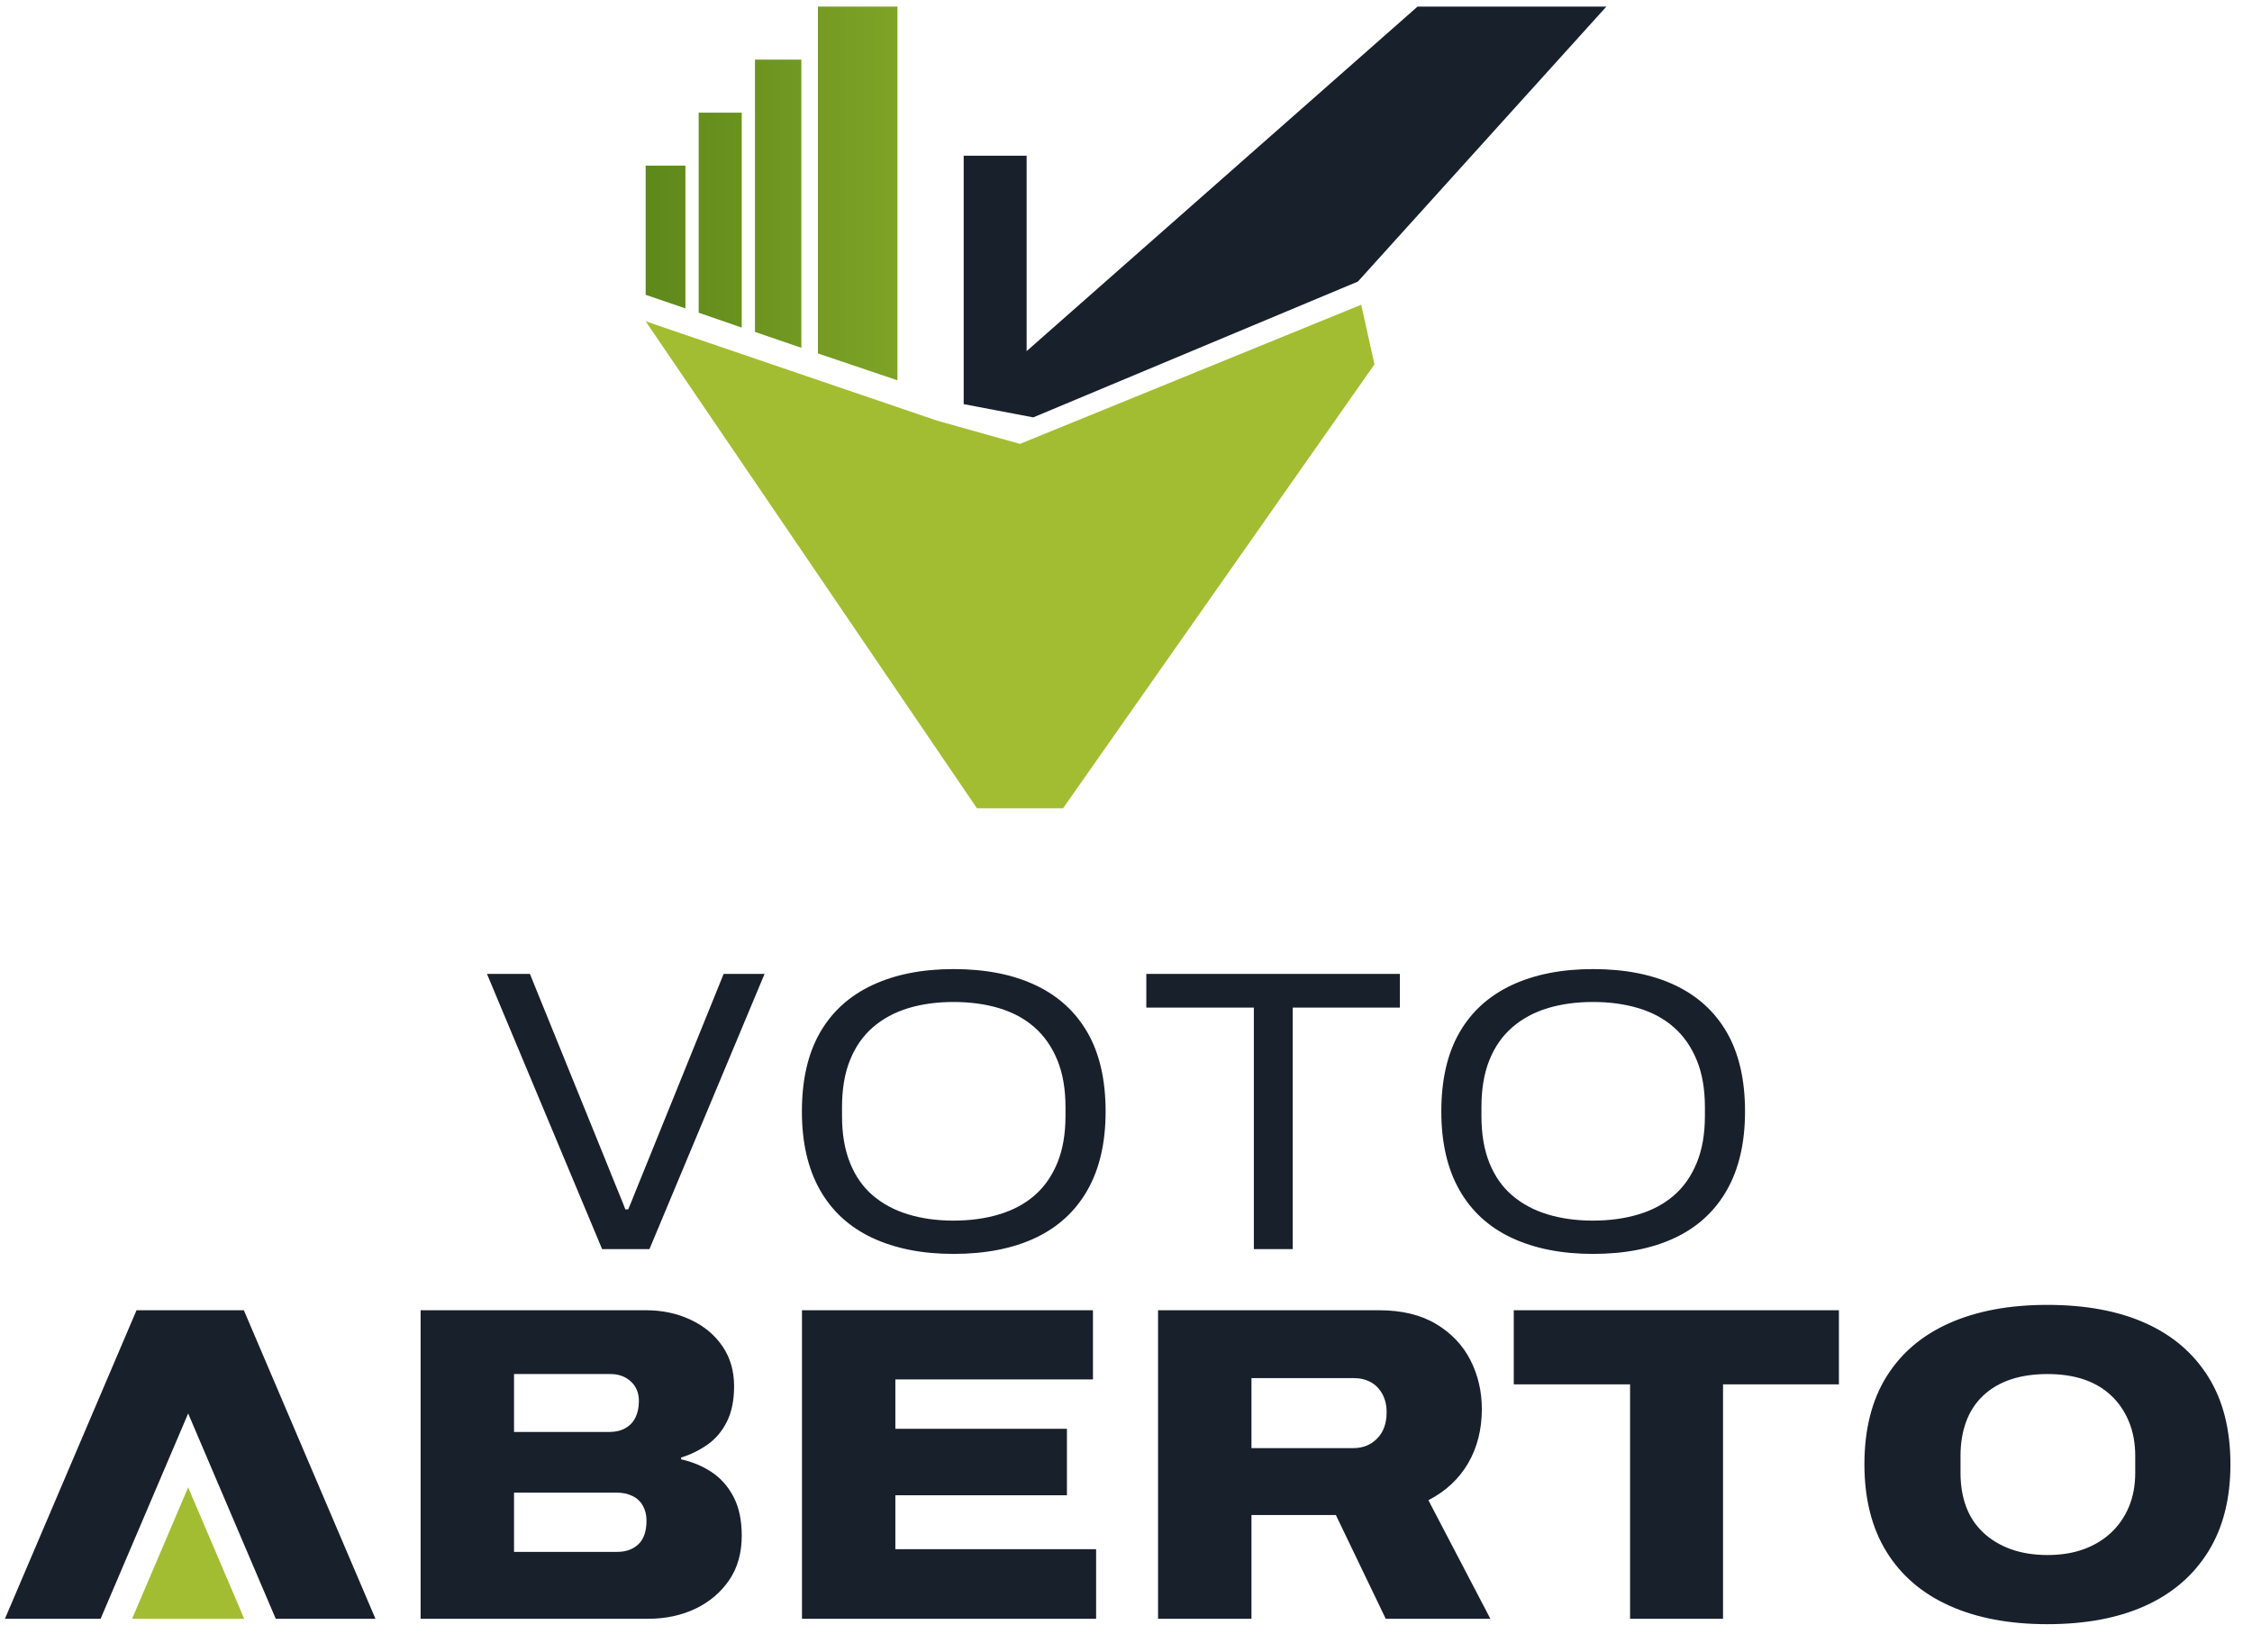
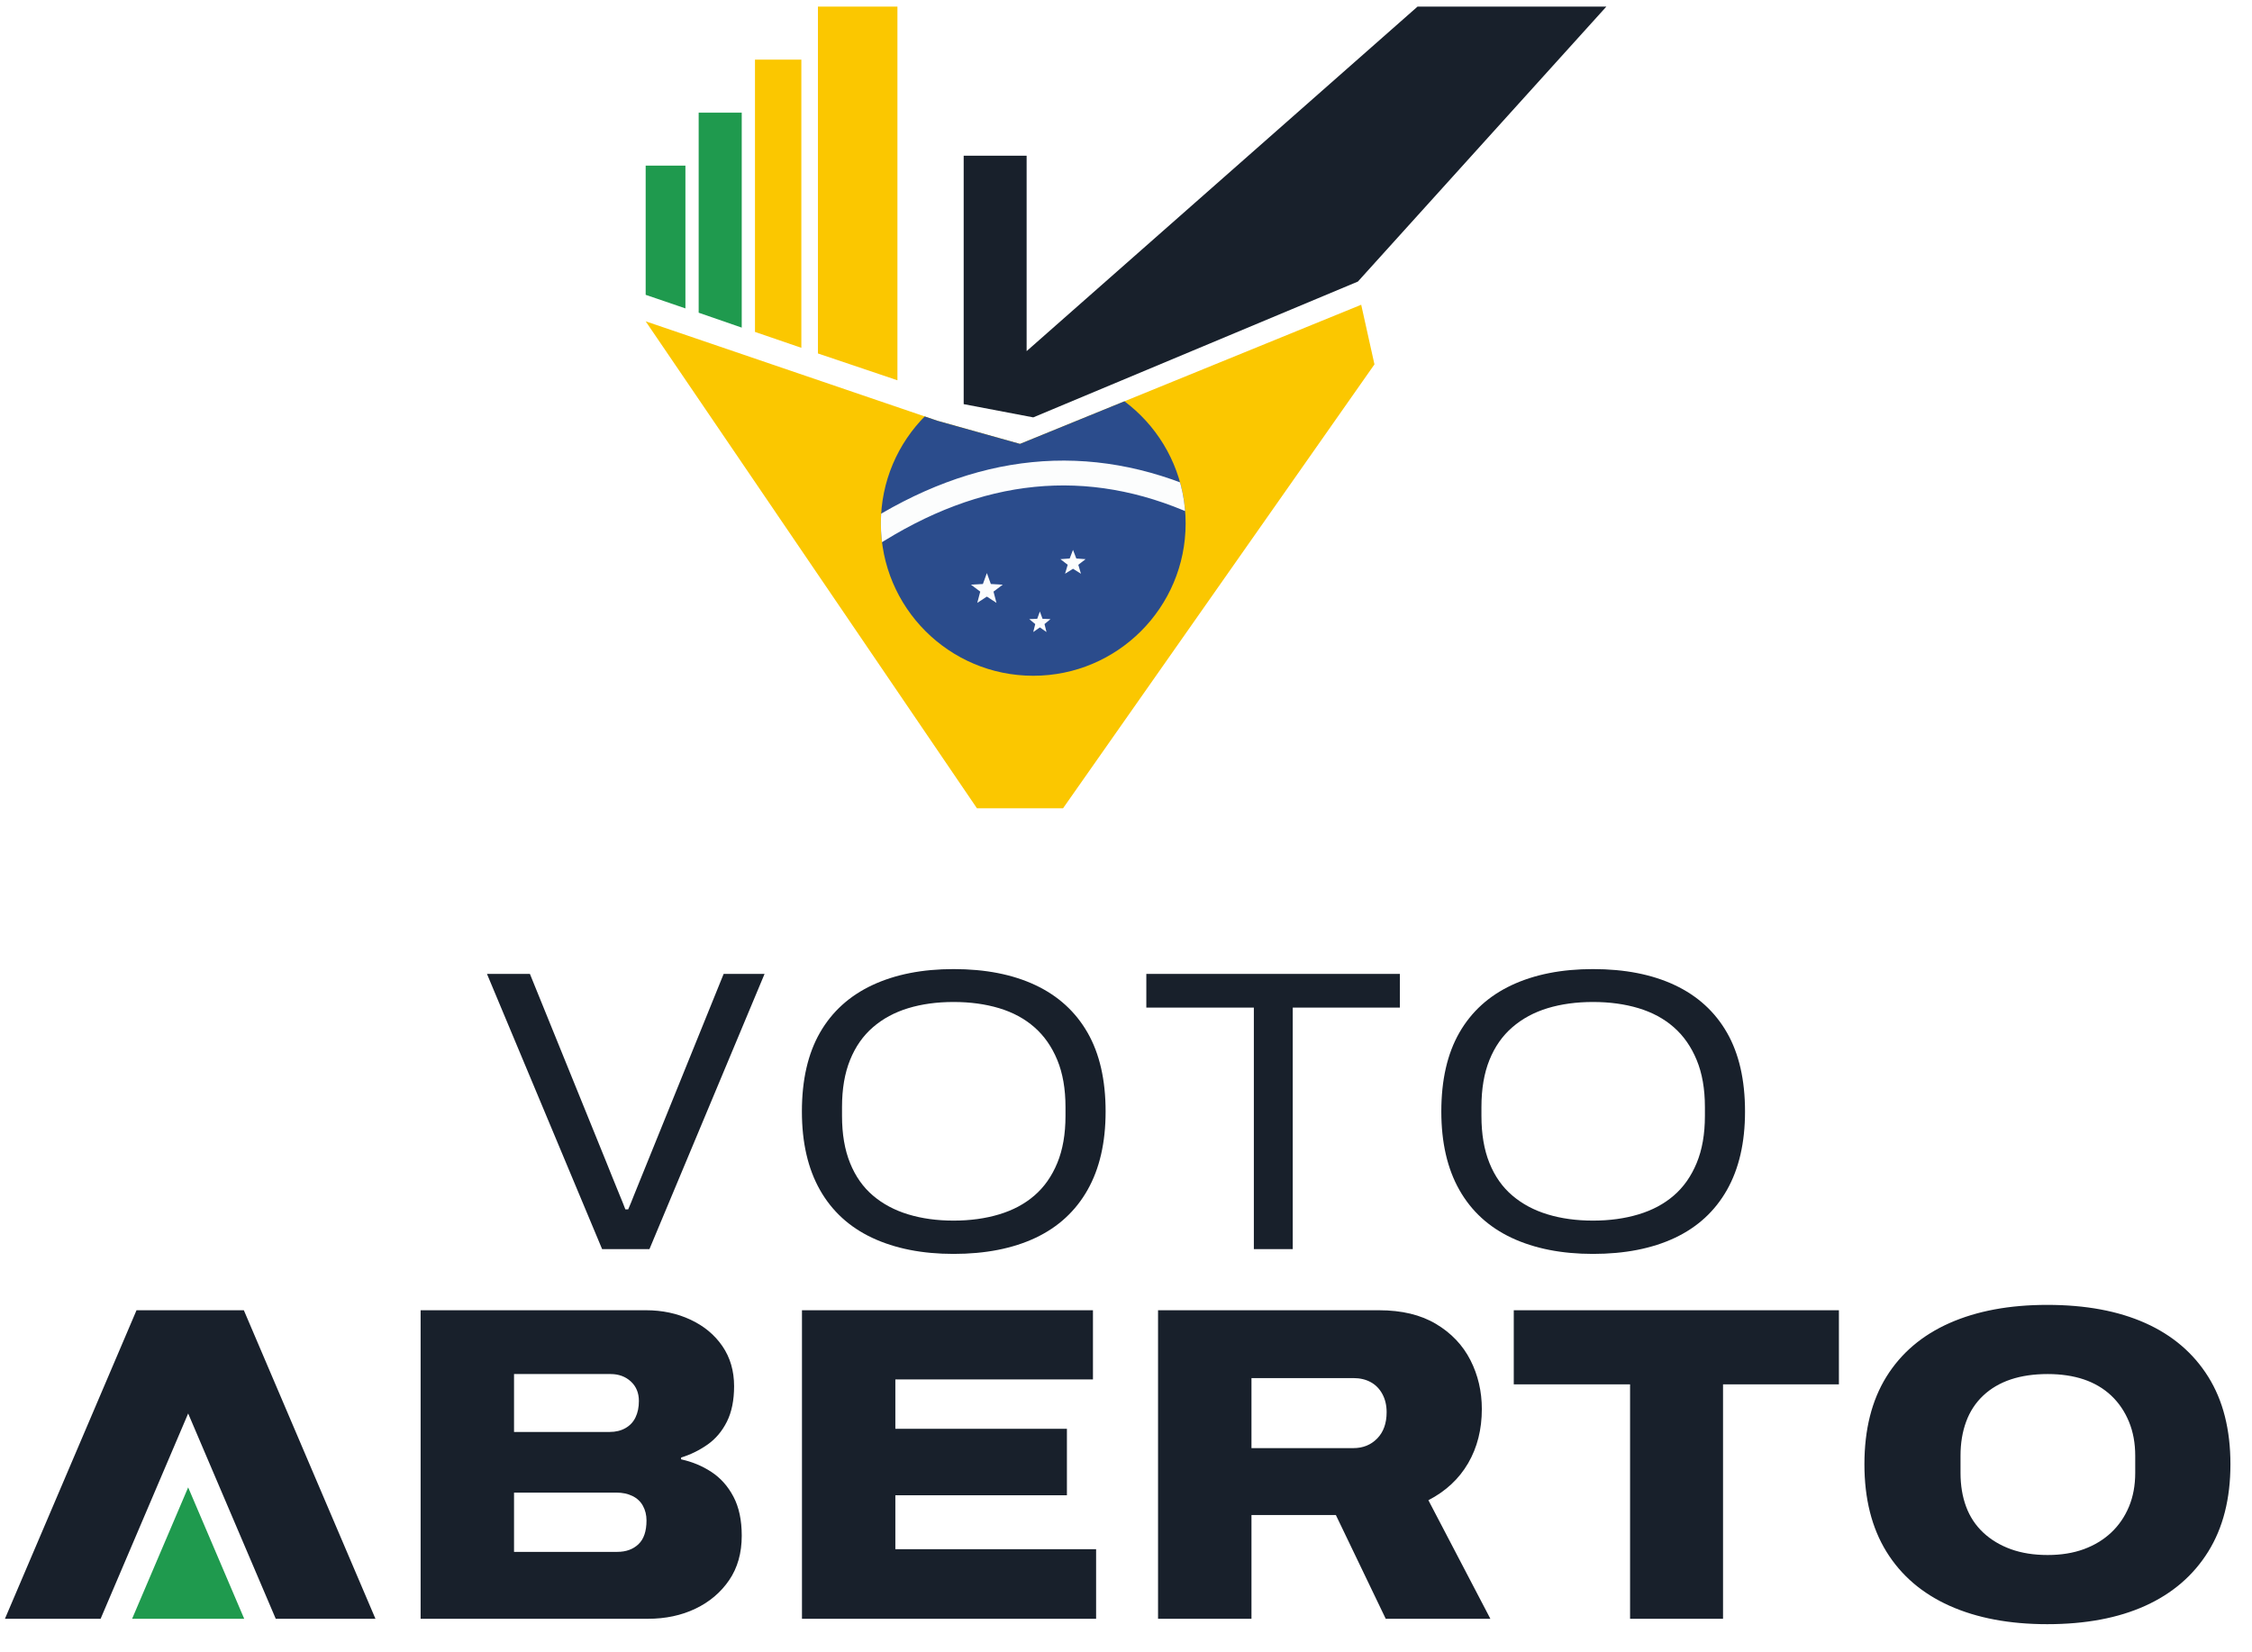
<svg xmlns="http://www.w3.org/2000/svg" viewBox="0 0 679.81 498.68" role="img" aria-label="Voto Aberto">
  <defs>
-     <linearGradient id="ua-barras" x1="7" y1="0" x2="83" y2="0" gradientUnits="userSpaceOnUse">
-       <stop offset="0" stop-color="#5E881B" />
-       <stop offset="1" stop-color="#7EA326" />
-     </linearGradient>
+     <clipPath id="va-globo">
+       <path d="M7 97L95 127L120 134L223 92L227 110L133 244L107 244Z" />
+     </clipPath>
+     <clipPath id="va-globo-d">
+       <circle cx="124" cy="158" r="46" />
+     </clipPath>
  </defs>
  <g transform="translate(187.9065 0) scale(1)">
-     <path d="M7 50L19 50L19 93.1L7 89Z" fill="url(#ua-barras)" />
-     <path d="M23 34L36 34L36 98.9L23 94.4Z" fill="url(#ua-barras)" />
-     <path d="M40 18L54 18L54 105L40 100.2Z" fill="url(#ua-barras)" />
-     <path d="M59 2L83 2L83 114.8L59 106.7Z" fill="url(#ua-barras)" />
-     <path d="M7 97L95 127L120 134L223 92L227 110L133 244L107 244Z" fill="#A2BD31" />
+     <path d="M7 50L19 50L19 93.1L7 89Z" fill="#1F9A4E" />
+     <path d="M23 34L36 34L36 98.9L23 94.4Z" fill="#1F9A4E" />
+     <path d="M40 18L54 18L54 105L40 100.2Z" fill="#FBC700" />
+     <path d="M59 2L83 2L83 114.8L59 106.7Z" fill="#FBC700" />
+     <path d="M7 97L95 127L120 134L223 92L227 110L133 244L107 244Z" fill="#FBC700" />
+     <g clip-path="url(#va-globo)">
+       <circle cx="124" cy="158" r="46" fill="#2B4C8C" />
+       <path clip-path="url(#va-globo-d)" d="M74 162Q124 129.5 174 152" stroke="#FCFDFD" stroke-width="7.5" fill="none" />
+       <path d="M110.0 173.0L111.2 176.3L114.8 176.5L112.0 178.6L112.9 182.0L110.0 180.1L107.1 182.0L108.0 178.6L105.2 176.5L108.8 176.3Z" fill="#FCFDFD" />
+       <path d="M136.0 166.0L137.0 168.6L139.8 168.8L137.6 170.5L138.4 173.2L136.0 171.7L133.6 173.2L134.4 170.5L132.2 168.8L135.0 168.6Z" fill="#FCFDFD" />
+       <path d="M126.0 184.6L126.8 186.8L129.2 186.9L127.4 188.4L128.0 190.8L126.0 189.4L124.0 190.8L124.6 188.4L122.8 186.9L125.2 186.8Z" fill="#FCFDFD" />
+     </g>
    <path d="M103 47L122 47L122 106L240 2L297 2L222 85L124 126L103 122Z" fill="#18202B" />
  </g>
  <path d="M181.76 377.08L147 294L159.96 294L182.97 350.68Q183.81 352.74 184.84 355.34Q185.87 357.94 186.96 360.55Q188.05 363.15 188.78 365.09L189.63 365.09Q190.48 363.15 191.44 360.67Q192.41 358.19 193.5 355.58Q194.59 352.98 195.44 350.8L218.45 294L230.8 294L196.05 377.08ZM287.85 378.53Q273.68 378.53 263.33 373.69Q252.97 368.84 247.52 359.22Q242.07 349.59 242.07 335.54Q242.07 321.25 247.52 311.74Q252.97 302.24 263.33 297.39Q273.68 292.55 287.85 292.55Q302.26 292.55 312.56 297.39Q322.85 302.24 328.3 311.74Q333.75 321.25 333.75 335.54Q333.75 349.59 328.3 359.22Q322.85 368.84 312.56 373.69Q302.26 378.53 287.85 378.53ZM287.85 368.48Q295.36 368.48 301.6 366.6Q307.84 364.73 312.26 360.91Q316.68 357.1 319.16 351.1Q321.64 345.11 321.64 336.87L321.64 334.21Q321.64 325.97 319.16 319.98Q316.68 313.98 312.26 310.11Q307.84 306.23 301.6 304.35Q295.36 302.48 287.85 302.48Q280.34 302.48 274.17 304.35Q267.99 306.23 263.51 310.11Q259.03 313.98 256.61 319.98Q254.18 325.97 254.18 334.21L254.18 336.87Q254.18 345.11 256.61 351.1Q259.03 357.1 263.51 360.91Q267.99 364.73 274.17 366.6Q280.34 368.48 287.85 368.48ZM378.5 377.08L378.5 304.17L346.04 304.17L346.04 294L422.58 294L422.58 304.17L390.24 304.17L390.24 377.08ZM480.87 378.53Q466.7 378.53 456.34 373.69Q445.99 368.84 440.54 359.22Q435.09 349.59 435.09 335.54Q435.09 321.25 440.54 311.74Q445.99 302.24 456.34 297.39Q466.7 292.55 480.87 292.55Q495.28 292.55 505.57 297.39Q515.87 302.24 521.32 311.74Q526.77 321.25 526.77 335.54Q526.77 349.59 521.32 359.22Q515.87 368.84 505.57 373.69Q495.28 378.53 480.87 378.53ZM480.87 368.48Q488.38 368.48 494.61 366.6Q500.85 364.73 505.27 360.91Q509.69 357.1 512.17 351.1Q514.66 345.11 514.66 336.87L514.66 334.21Q514.66 325.97 512.17 319.98Q509.69 313.98 505.27 310.11Q500.85 306.23 494.61 304.35Q488.38 302.48 480.87 302.48Q473.36 302.48 467.18 304.35Q461.01 306.23 456.53 310.11Q452.04 313.98 449.62 319.98Q447.2 325.97 447.2 334.21L447.2 336.87Q447.2 345.11 449.62 351.1Q452.04 357.1 456.53 360.91Q461.01 364.73 467.18 366.6Q473.36 368.48 480.87 368.48ZM1.49 488.68L41.21 395.54L73.61 395.54L113.34 488.68L83.24 488.68L56.8 426.7L30.37 488.68ZM126.97 488.68L126.97 395.54L195.03 395.54Q202.35 395.54 208.45 398.39Q214.55 401.24 218.08 406.39Q221.6 411.54 221.6 418.46Q221.6 424.83 219.43 429.17Q217.26 433.5 213.6 436.08Q209.94 438.66 205.6 440.01L205.6 440.55Q210.62 441.64 214.75 444.35Q218.89 447.06 221.4 451.81Q223.91 456.55 223.91 463.6Q223.91 471.46 220.11 477.02Q216.31 482.58 209.94 485.63Q203.57 488.68 195.57 488.68ZM155.17 468.48L186.35 468.48Q190.28 468.48 192.72 466.18Q195.16 463.87 195.16 458.99Q195.16 456.55 194.08 454.58Q193 452.62 190.89 451.6Q188.79 450.59 186.08 450.59L155.17 450.59ZM155.17 432.28L184.05 432.28Q186.76 432.28 188.79 431.13Q190.83 429.98 191.84 427.88Q192.86 425.78 192.86 422.93Q192.86 419.27 190.42 417.03Q187.98 414.8 184.32 414.8L155.17 414.8ZM242.09 488.68L242.09 395.54L329.93 395.54L329.93 416.42L270.28 416.42L270.28 431.33L322.07 431.33L322.07 451.4L270.28 451.4L270.28 467.67L330.88 467.67L330.88 488.68ZM349.58 488.68L349.58 395.54L416.28 395.54Q426.58 395.54 433.5 399.68Q440.41 403.81 443.87 410.59Q447.32 417.37 447.32 425.37Q447.32 434.59 443.19 441.71Q439.05 448.82 431.19 452.89L449.9 488.68L418.31 488.68L403.26 457.36L377.78 457.36L377.78 488.68ZM377.78 437.16L408.55 437.16Q412.89 437.16 415.74 434.25Q418.58 431.33 418.58 426.32Q418.58 423.2 417.29 420.83Q416.01 418.46 413.77 417.24Q411.53 416.02 408.55 416.02L377.78 416.02ZM492.07 488.68L492.07 417.91L456.96 417.91L456.96 395.54L555.11 395.54L555.11 417.91L520.13 417.91L520.13 488.68ZM617.99 490.31Q600.91 490.31 588.5 484.75Q576.1 479.19 569.45 468.41Q562.81 457.63 562.81 442.04Q562.81 426.32 569.45 415.61Q576.1 404.9 588.5 399.41Q600.91 393.92 617.99 393.92Q635.34 393.92 647.61 399.41Q659.88 404.9 666.59 415.61Q673.3 426.32 673.3 442.04Q673.3 457.63 666.59 468.41Q659.88 479.19 647.61 484.75Q635.34 490.31 617.99 490.31ZM618.12 469.43Q624.22 469.43 629.04 467.67Q633.85 465.9 637.31 462.65Q640.76 459.4 642.66 454.86Q644.56 450.31 644.56 444.62L644.56 439.47Q644.56 433.77 642.66 429.17Q640.76 424.56 637.31 421.3Q633.85 418.05 629.04 416.42Q624.22 414.8 618.12 414.8Q611.89 414.8 607.01 416.42Q602.13 418.05 598.67 421.3Q595.21 424.56 593.52 429.17Q591.82 433.77 591.82 439.47L591.82 444.62Q591.82 450.31 593.52 454.86Q595.21 459.4 598.67 462.65Q602.13 465.9 607.01 467.67Q611.89 469.43 618.12 469.43Z" fill="#18202B" />
-   <path d="M39.88 488.68L73.72 488.68L56.8 449.01Z" fill="#A2BD31" />
+   <path d="M39.88 488.68L73.72 488.68L56.8 449.01Z" fill="#1F9A4E" />
</svg>
